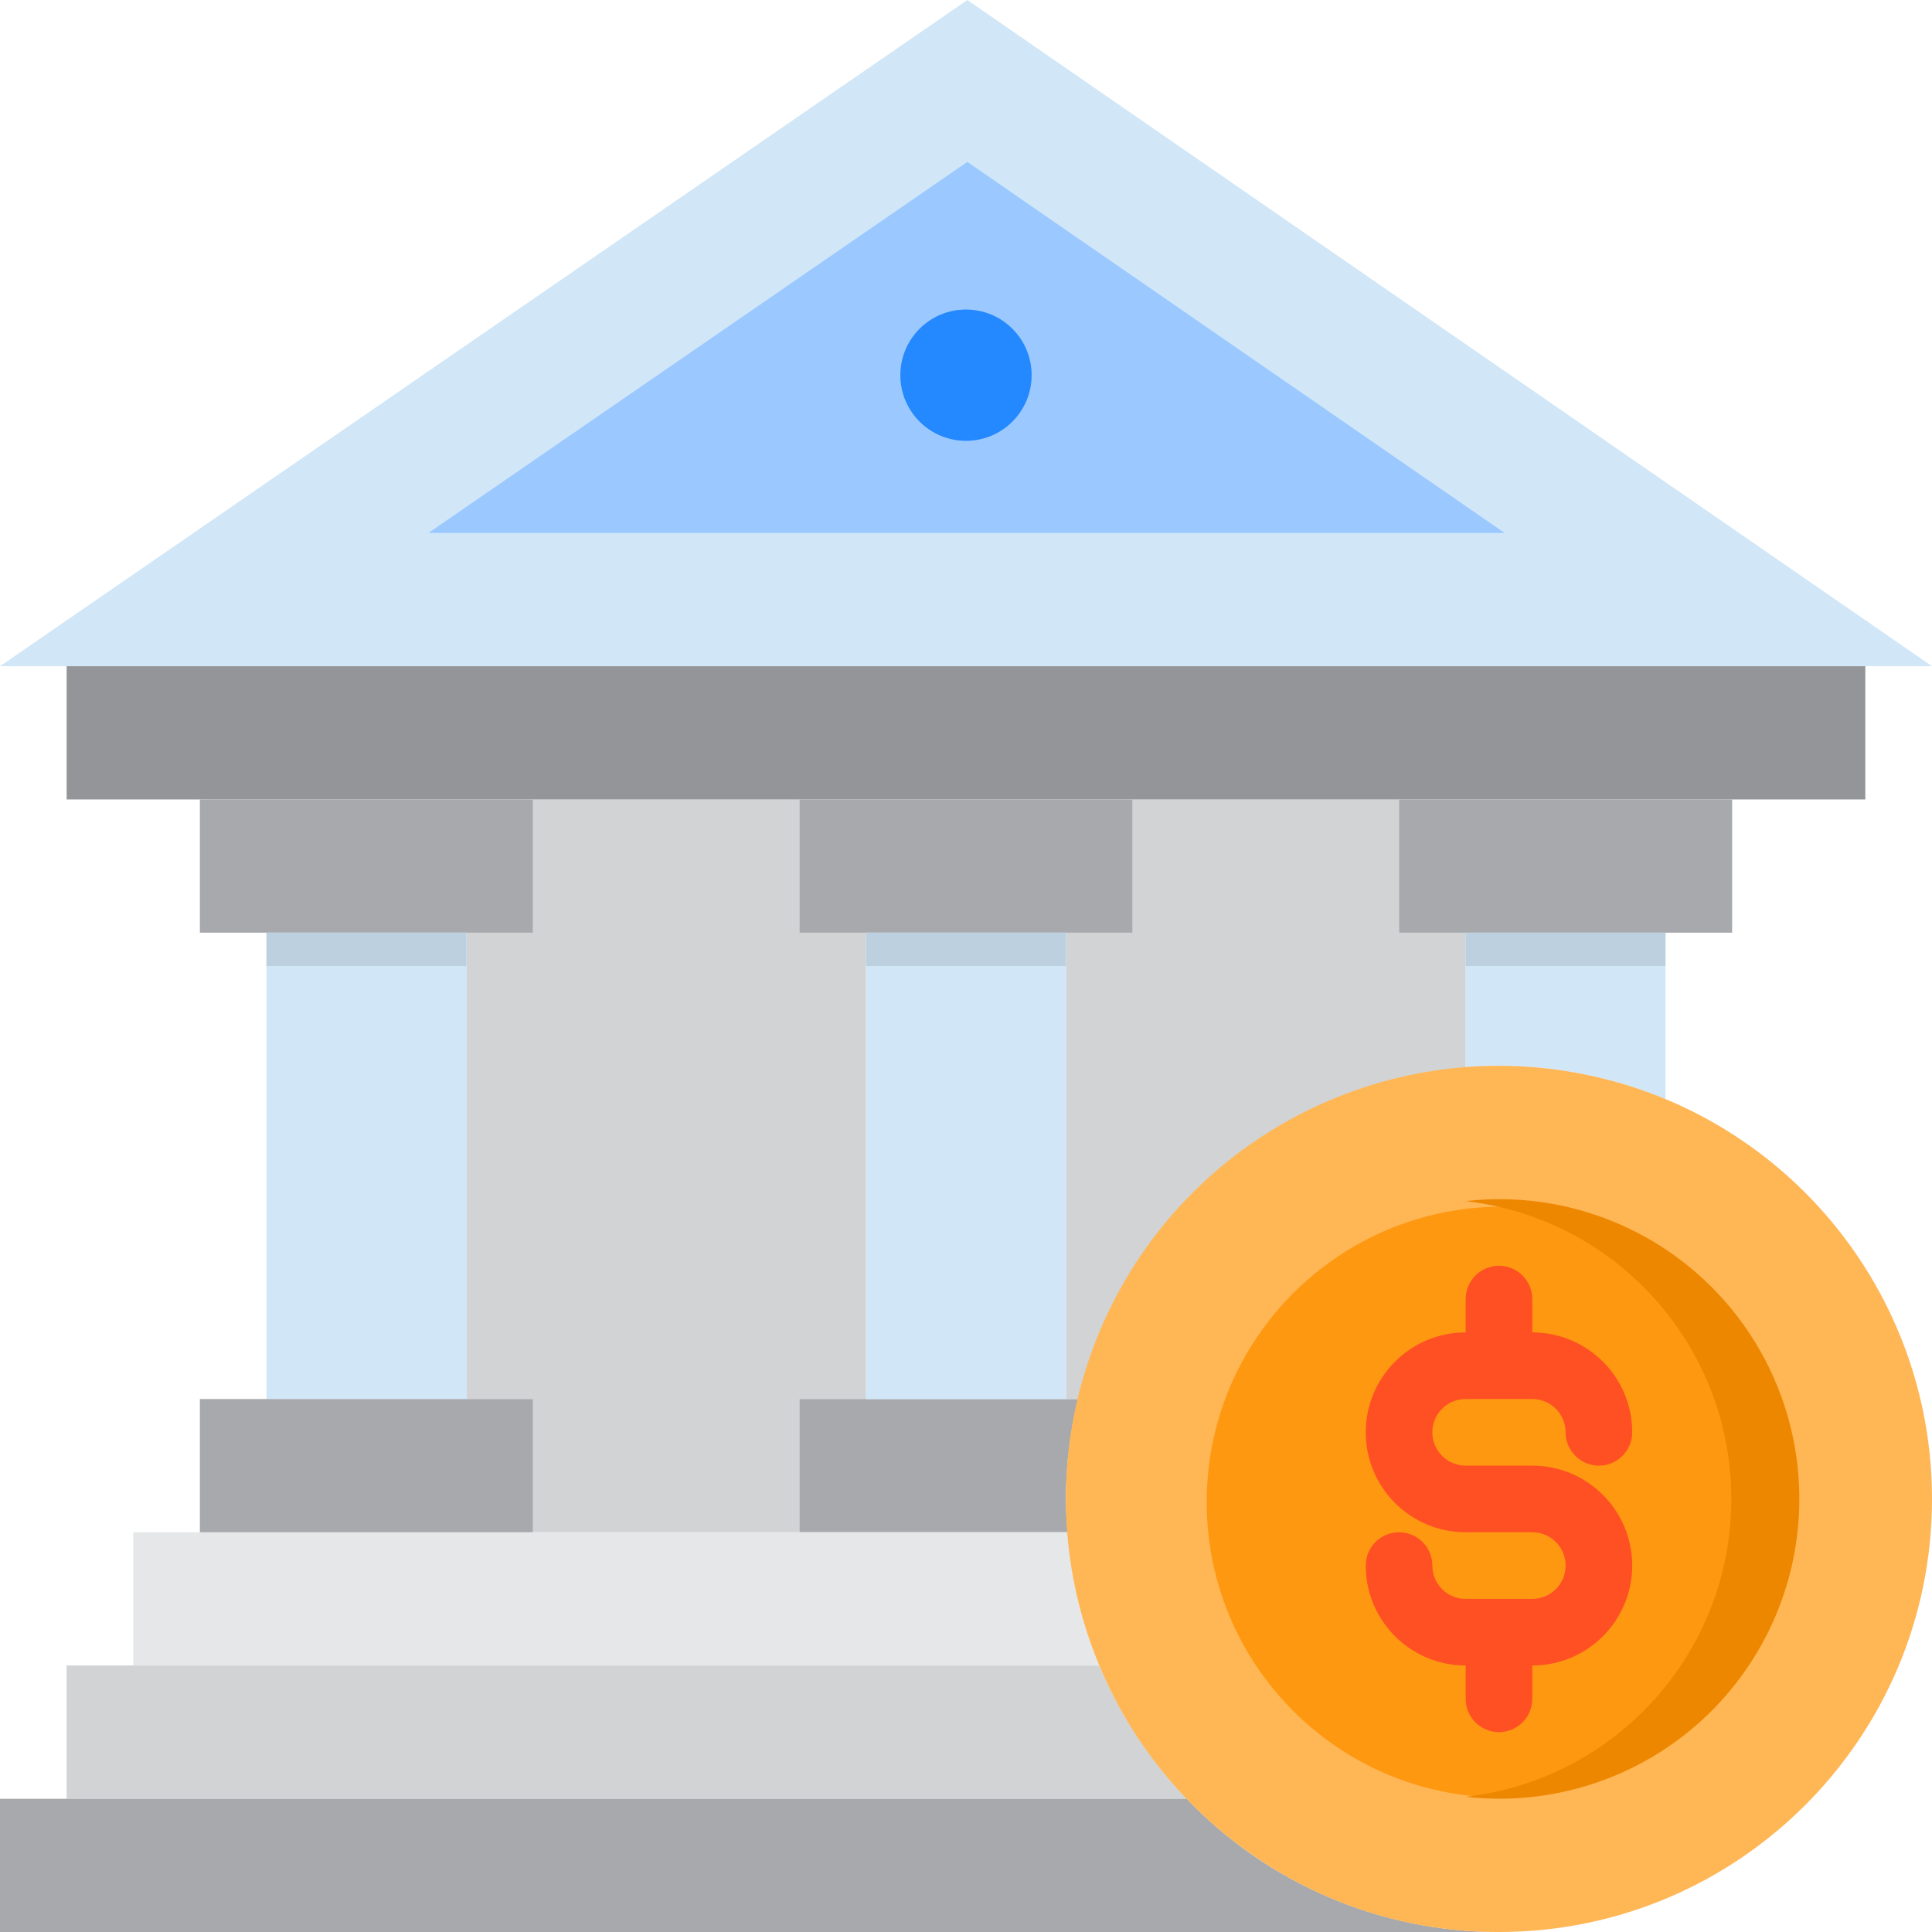
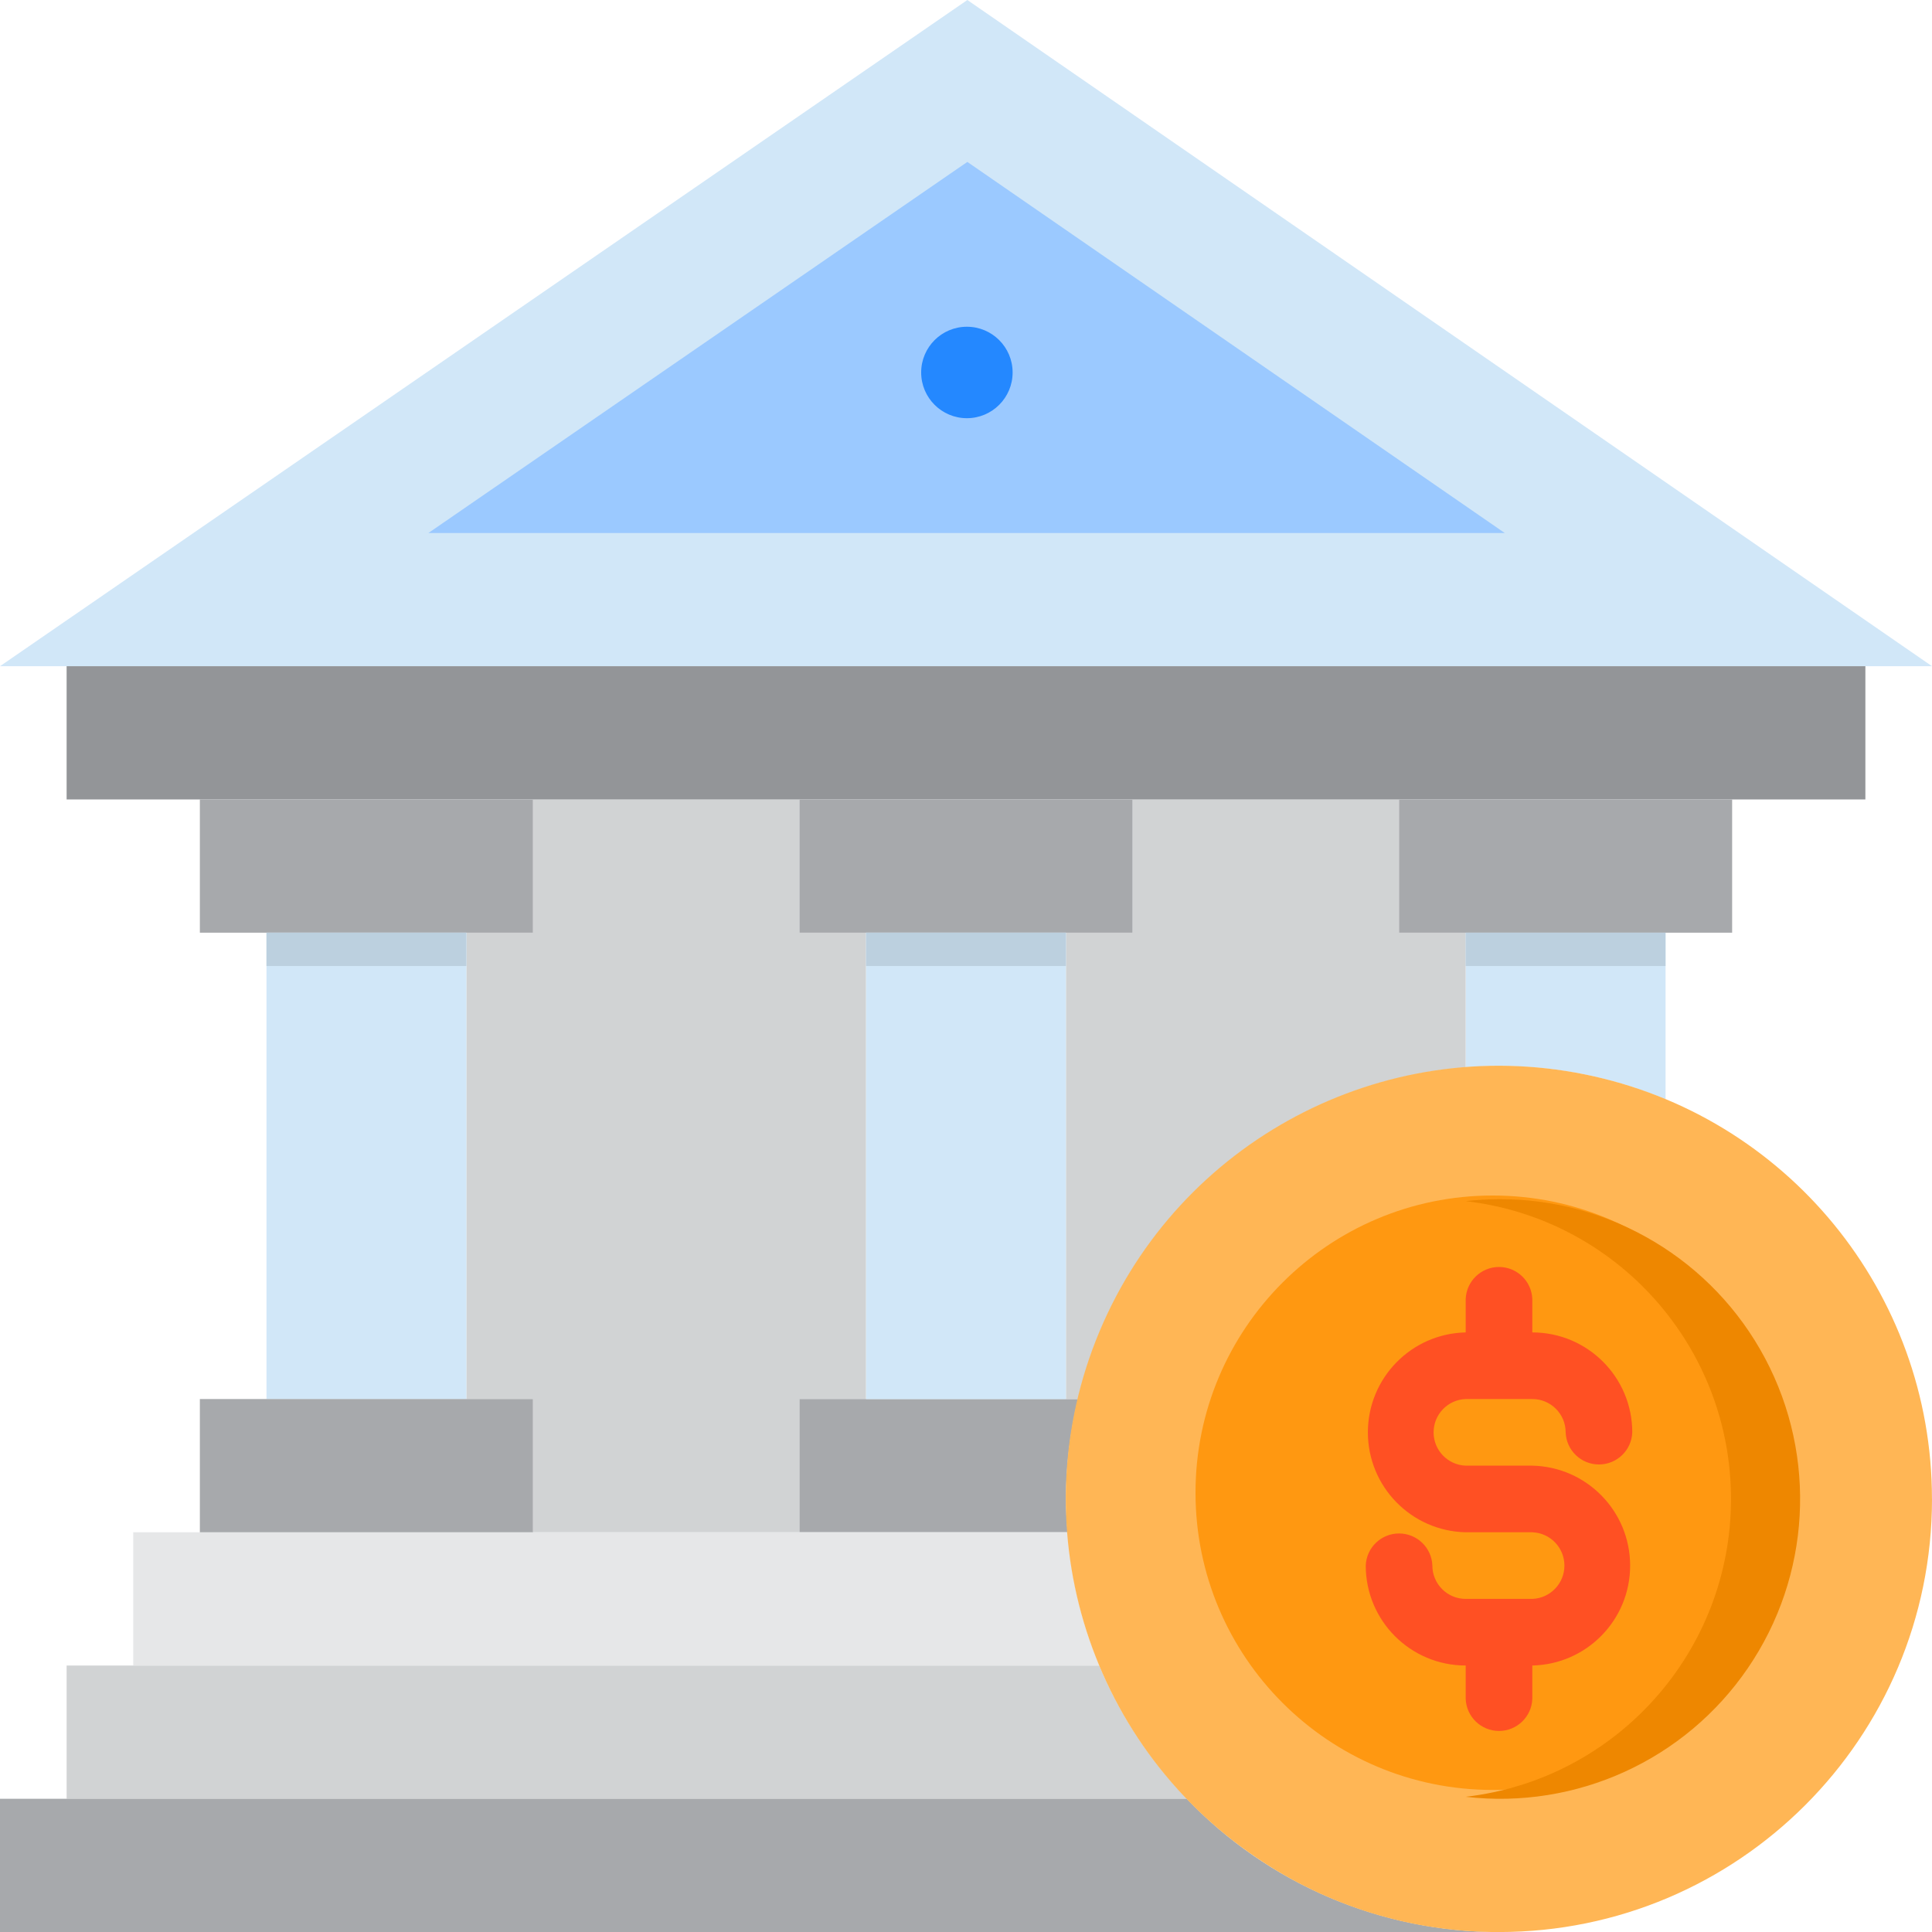
- <svg xmlns="http://www.w3.org/2000/svg" width="88.293" height="88.293" viewBox="0 0 88.293 88.293">
-   <defs>
-     <style>.a{fill:#d1d3d4;}.b{fill:#a7a9ac;}.c{fill:#e6e7e8;}.d{fill:#d1e7f8;}.e{fill:#9bc9ff;}.f{fill:#939598;}.g{fill:#ffb655;}.h{fill:#ff9811;}.i{fill:#ee8700;}.j{fill:#2488ff;}.k{fill:#bcd0df;}.l{fill:#ff5023;}</style>
-   </defs>
-   <g transform="translate(-3 -3)">
-     <path class="a" d="M52.191,53H5v6.089H56.189a19.812,19.812,0,0,1-4-6.089Z" transform="translate(1.045 26.114)" />
-     <path class="b" d="M57.233,57H3v6.089H71.5A19.718,19.718,0,0,1,57.233,57Z" transform="translate(0 28.204)" />
-     <path class="a" d="M32.223,33.089V27H20.045v6.089H17V54.4h3.045V60.49H32.223V54.4h3.045V33.089Z" transform="translate(7.312 12.535)" />
-     <path class="b" d="M39.178,49.567A19.813,19.813,0,0,1,39.729,45H27v6.089H39.254C39.216,50.585,39.178,50.081,39.178,49.567Z" transform="translate(12.535 21.936)" />
-     <path class="c" d="M37.446,49H7v6.089H51.146A19.7,19.7,0,0,1,49.7,49Z" transform="translate(2.089 24.025)" />
-     <path class="d" d="M47,31v6.155c.5-.038,1.009-.065,1.522-.065a19.7,19.7,0,0,1,7.611,1.522V31Z" transform="translate(22.981 14.624)" />
-     <path class="a" d="M50.223,33.089V27H38.045v6.089H35V54.4h.551A19.79,19.79,0,0,1,53.267,39.244V33.089Z" transform="translate(16.713 12.535)" />
-     <path class="d" d="M91.293,33.446H3L47.207,3Z" />
-     <path class="e" d="M65.045,24.818H15.86L40.491,7.86Z" transform="translate(6.717 2.538)" />
-     <path class="f" d="M38.49,29.089H87.2V23H5v6.089H38.49Z" transform="translate(1.045 10.446)" />
-     <path class="b" d="M45,33.089H60.223V27H45Z" transform="translate(21.936 12.535)" />
-     <path class="g" d="M74.58,54.792a19.79,19.79,0,0,1-19.79,19.79,19.569,19.569,0,0,1-11.1-3.41A19.79,19.79,0,1,1,74.58,54.792Z" transform="translate(16.713 16.711)" />
-     <circle class="h" cx="13.5" cy="13.5" r="13.5" transform="translate(58.146 58.146)" />
-     <path class="i" d="M48.522,39A13.6,13.6,0,0,0,47,39.09a13.7,13.7,0,0,1,0,27.222A13.7,13.7,0,1,0,48.522,39Z" transform="translate(22.981 18.802)" />
-     <path class="b" d="M27,33.089H42.223V27H27Z" transform="translate(12.535 12.535)" />
-     <path class="d" d="M29,31h9.134V52.312H29Z" transform="translate(13.58 14.624)" />
-     <path class="b" d="M24.223,33.089V27H9v6.089H24.223Z" transform="translate(3.134 12.535)" />
-     <path class="d" d="M11,31h9.134V52.312H11Z" transform="translate(4.178 14.624)" />
-     <path class="b" d="M24.223,45H9v6.089H24.223Z" transform="translate(3.134 21.936)" />
-     <circle class="j" cx="3" cy="3" r="3" transform="translate(44.146 17.146)" />
-     <g transform="translate(15.178 45.624)">
-       <path class="k" d="M11,31h9.134v1.522H11Z" transform="translate(-11 -31)" />
-       <path class="k" d="M29,31h9.134v1.522H29Z" transform="translate(-1.599 -31)" />
-       <path class="k" d="M47,31h9.134v1.522H47Z" transform="translate(7.802 -31)" />
-     </g>
-     <path class="l" d="M48.567,47.089h3.045a1.522,1.522,0,0,1,1.522,1.522,1.522,1.522,0,0,0,3.045,0,4.567,4.567,0,0,0-4.567-4.567V42.522a1.522,1.522,0,0,0-3.045,0v1.522a4.567,4.567,0,0,0,0,9.134h3.045a1.522,1.522,0,0,1,0,3.045H48.567A1.522,1.522,0,0,1,47.045,54.7,1.522,1.522,0,0,0,44,54.7a4.567,4.567,0,0,0,4.567,4.567V60.79a1.522,1.522,0,1,0,3.045,0V59.267a4.567,4.567,0,0,0,0-9.134H48.567a1.522,1.522,0,0,1,0-3.045Z" transform="translate(21.414 19.847)" />
+ <svg xmlns="http://www.w3.org/2000/svg" id="Bank" width="42.253" height="42.253" viewBox="0 0 42.253 42.253">
+   <path id="Path_9876" data-name="Path 9876" d="M27.584,53H5v2.914H29.5A9.481,9.481,0,0,1,27.584,53Z" transform="translate(-3.543 -16.575)" fill="#d1d3d4" />
+   <path id="Path_9877" data-name="Path 9877" d="M28.954,57H3v2.914H35.783A9.436,9.436,0,0,1,28.954,57Z" transform="translate(-3 -17.661)" fill="#a7a9ac" />
+   <path id="Path_9878" data-name="Path 9878" d="M24.285,29.914V27H18.457v2.914H17v10.2h1.457v2.914h5.828V40.113h1.457v-10.2Z" transform="translate(-6.801 -9.516)" fill="#d1d3d4" />
+   <path id="Path_9879" data-name="Path 9879" d="M32.828,47.186A9.482,9.482,0,0,1,33.092,45H27v2.914h5.864C32.846,47.673,32.828,47.432,32.828,47.186Z" transform="translate(-9.516 -14.403)" fill="#a7a9ac" />
+   <path id="Path_9880" data-name="Path 9880" d="M21.57,49H7v2.914H28.127A9.428,9.428,0,0,1,27.435,49Z" transform="translate(-4.086 -15.489)" fill="#e6e7e8" />
+   <path id="Path_9881" data-name="Path 9881" d="M47,31v2.945c.24-.018.483-.031.729-.031a9.43,9.43,0,0,1,3.643.729V31Z" transform="translate(-14.946 -10.602)" fill="#d1e7f8" />
+   <path id="Path_9882" data-name="Path 9882" d="M42.285,29.914V27H36.457v2.914H35v10.2h.264a9.471,9.471,0,0,1,8.478-7.254V29.914Z" transform="translate(-11.688 -9.516)" fill="#d1d3d4" />
+   <path id="Path_9883" data-name="Path 9883" d="M45.253,17.57H3L24.156,3Z" transform="translate(-3 -3)" fill="#d1e7f8" />
+   <path id="Path_9884" data-name="Path 9884" d="M39.4,15.976H15.86L27.647,7.86Z" transform="translate(-6.491 -4.319)" fill="#9bc9ff" />
+   <path id="Path_9885" data-name="Path 9885" d="M21.027,25.914H44.339V23H5v2.914H21.027Z" transform="translate(-3.543 -8.43)" fill="#939598" />
+   <path id="Path_9886" data-name="Path 9886" d="M45,29.914h7.285V27H45Z" transform="translate(-14.403 -9.516)" fill="#a7a9ac" />
+   <path id="Path_9887" data-name="Path 9887" d="M53.941,44.469A9.471,9.471,0,0,1,44.47,53.94a9.365,9.365,0,0,1-5.311-1.632,9.471,9.471,0,1,1,14.781-7.839Z" transform="translate(-11.688 -11.686)" fill="#ffb655" />
+   <circle id="Ellipse_327" data-name="Ellipse 327" cx="6.5" cy="6.5" r="6.5" transform="translate(26.146 26.146)" fill="#ff9811" />
+   <path id="Path_9888" data-name="Path 9888" d="M47.729,39a6.511,6.511,0,0,0-.729.043A6.557,6.557,0,0,1,47,52.07,6.557,6.557,0,1,0,47.729,39Z" transform="translate(-14.946 -12.774)" fill="#ee8700" />
+   <path id="Path_9889" data-name="Path 9889" d="M27,29.914h7.285V27H27Z" transform="translate(-9.516 -9.516)" fill="#a7a9ac" />
+   <path id="Path_9890" data-name="Path 9890" d="M29,31h4.371V41.2H29Z" transform="translate(-10.059 -10.602)" fill="#d1e7f8" />
+   <path id="Path_9891" data-name="Path 9891" d="M16.285,29.914V27H9v2.914h7.285Z" transform="translate(-4.629 -9.516)" fill="#a7a9ac" />
+   <path id="Path_9892" data-name="Path 9892" d="M11,31h4.371V41.2H11Z" transform="translate(-5.172 -10.602)" fill="#d1e7f8" />
+   <path id="Path_9893" data-name="Path 9893" d="M16.285,45H9v2.914h7.285Z" transform="translate(-4.629 -14.403)" fill="#a7a9ac" />
+   <circle id="Ellipse_328" data-name="Ellipse 328" cx="1" cy="1" r="1" transform="translate(20.146 7.146)" fill="#2488ff" />
+   <g id="Group_9708" data-name="Group 9708" transform="translate(5.828 20.398)">
+     <path id="Path_9894" data-name="Path 9894" d="M11,31h4.371v.729H11Z" transform="translate(-11 -31)" fill="#bcd0df" />
+     <path id="Path_9895" data-name="Path 9895" d="M29,31h4.371v.729H29Z" transform="translate(-15.887 -31)" fill="#bcd0df" />
+     <path id="Path_9896" data-name="Path 9896" d="M47,31h4.371v.729H47Z" transform="translate(-20.774 -31)" fill="#bcd0df" />
  </g>
+   <path id="Path_9897" data-name="Path 9897" d="M46.186,43.914h1.457a.729.729,0,0,1,.729.729.729.729,0,0,0,1.457,0,2.186,2.186,0,0,0-2.186-2.186v-.729a.729.729,0,0,0-1.457,0v.729a2.186,2.186,0,0,0,0,4.371h1.457a.729.729,0,0,1,0,1.457H46.186a.729.729,0,0,1-.729-.729.729.729,0,0,0-1.457,0,2.186,2.186,0,0,0,2.186,2.186v.729a.729.729,0,0,0,1.457,0v-.729a2.186,2.186,0,0,0,0-4.371H46.186a.729.729,0,0,1,0-1.457Z" transform="translate(-14.131 -13.317)" fill="#ff5023" />
</svg>
